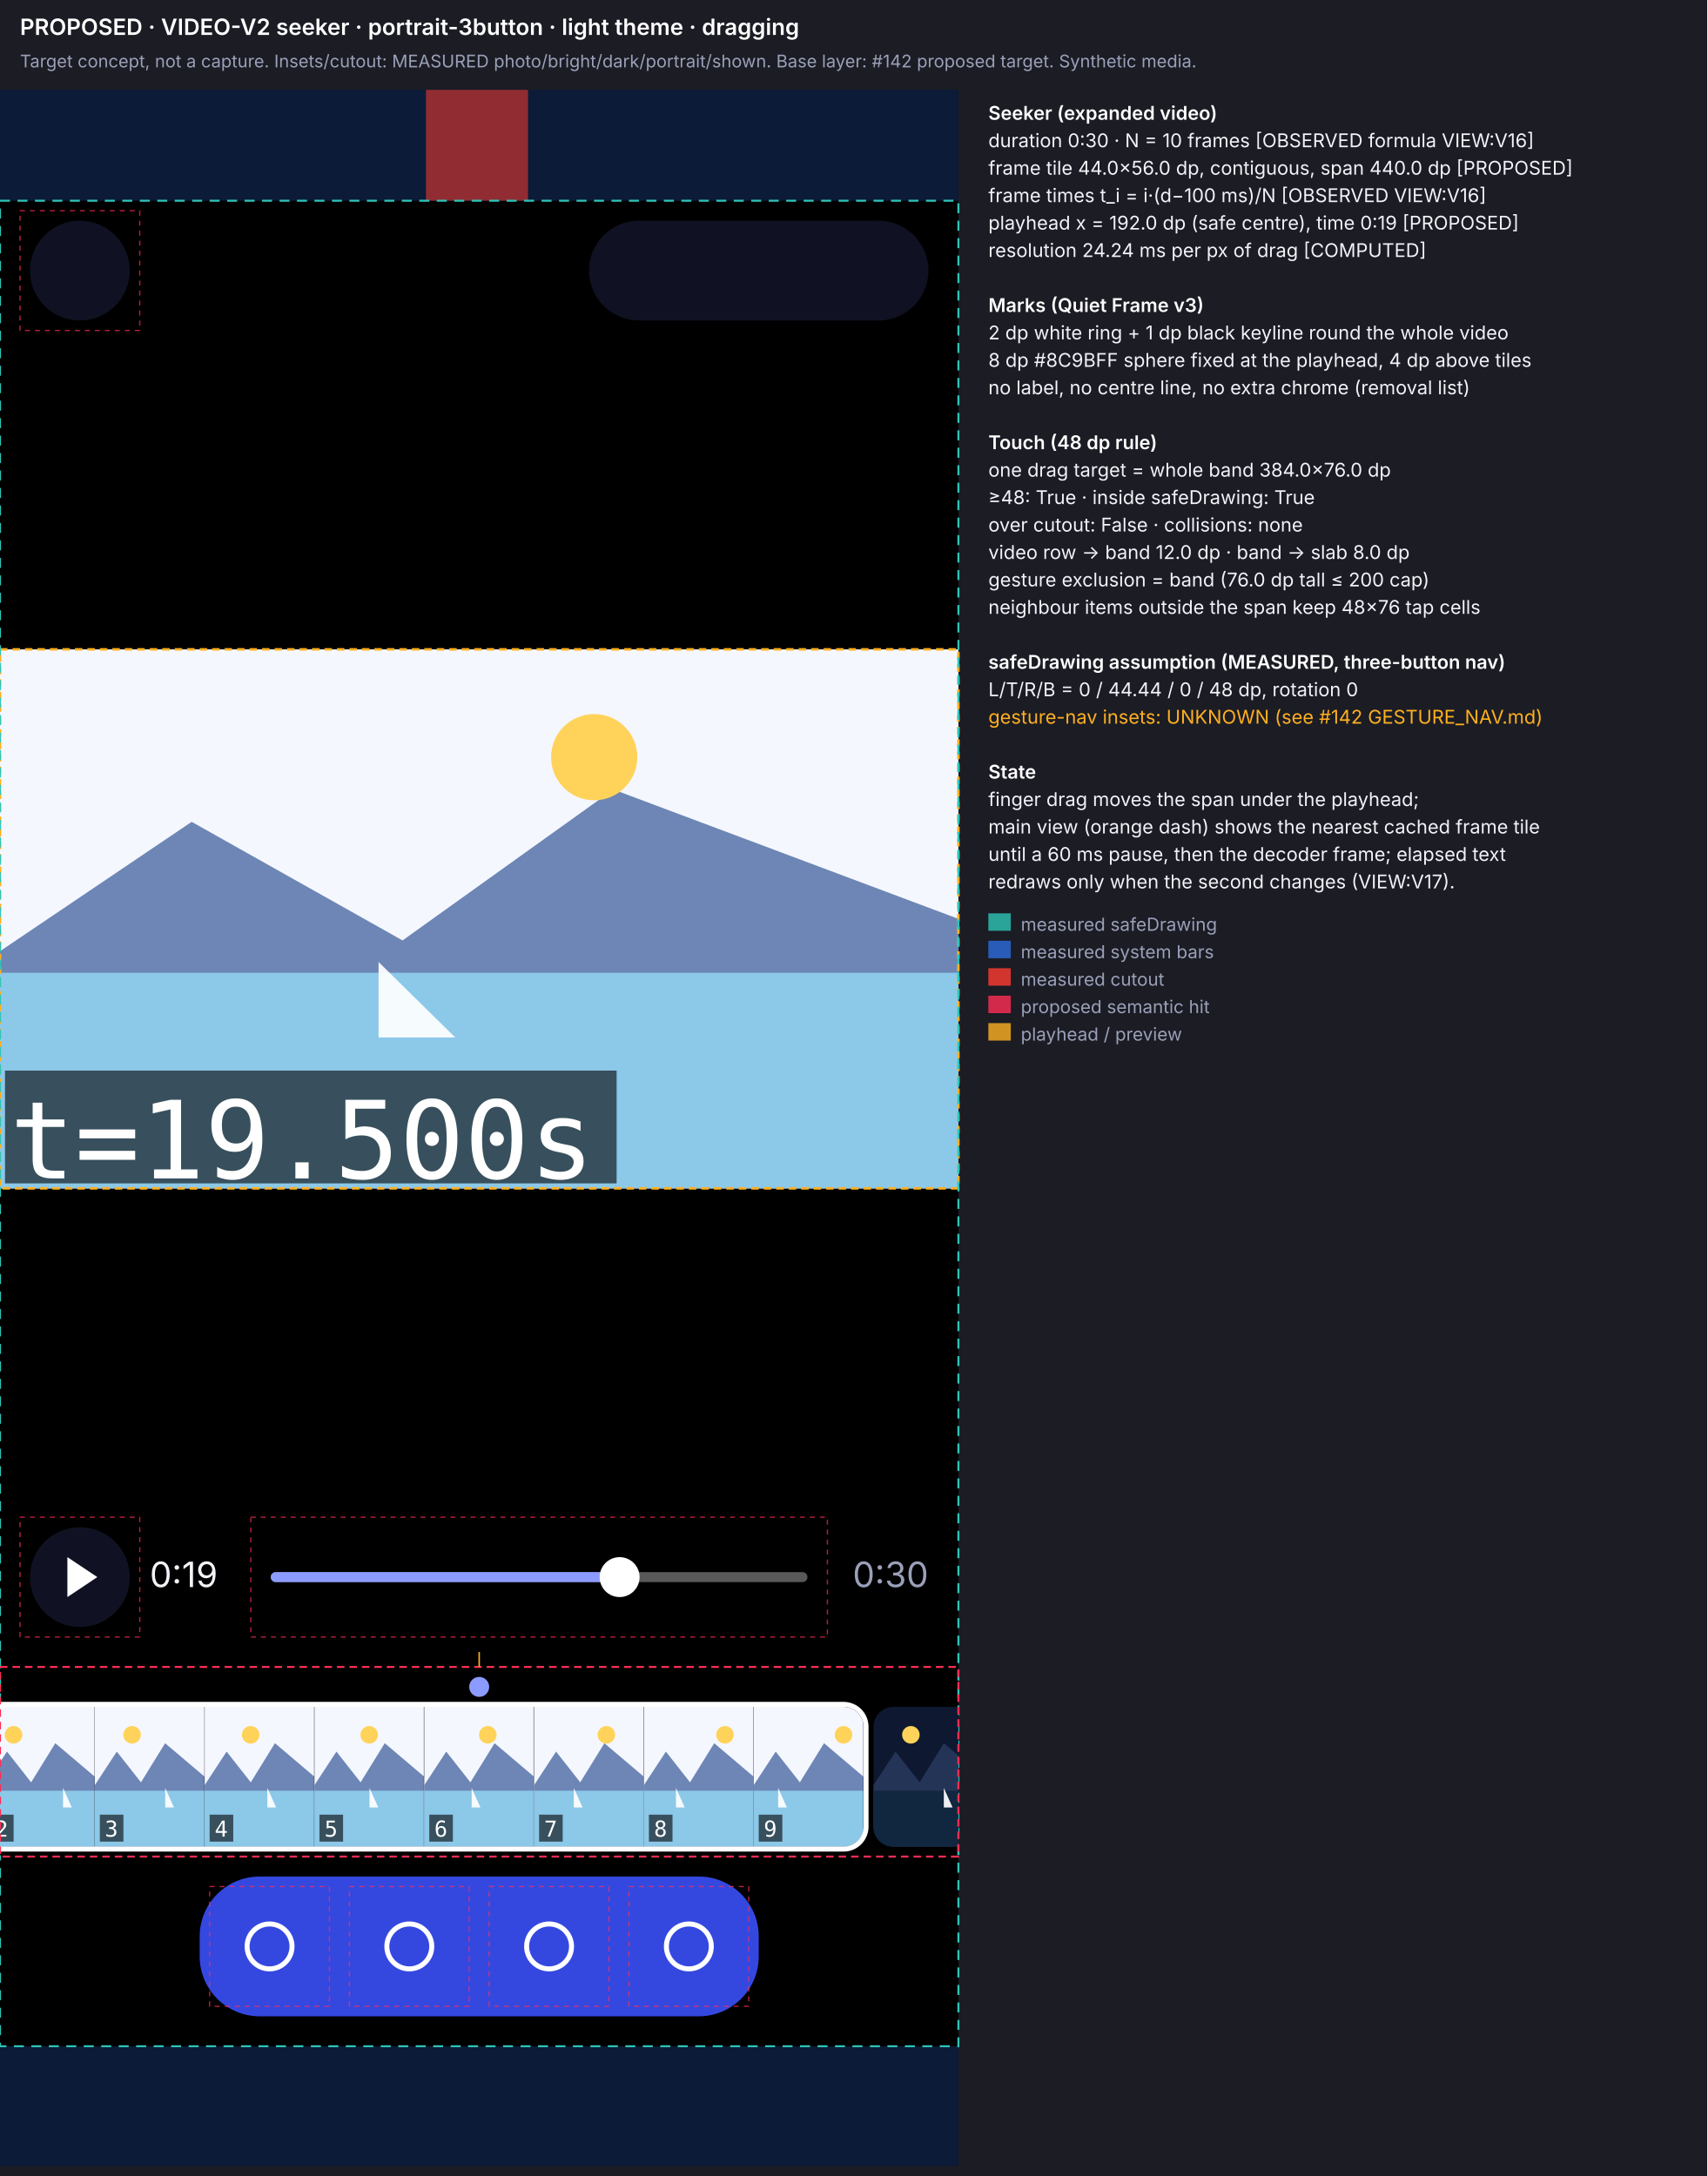
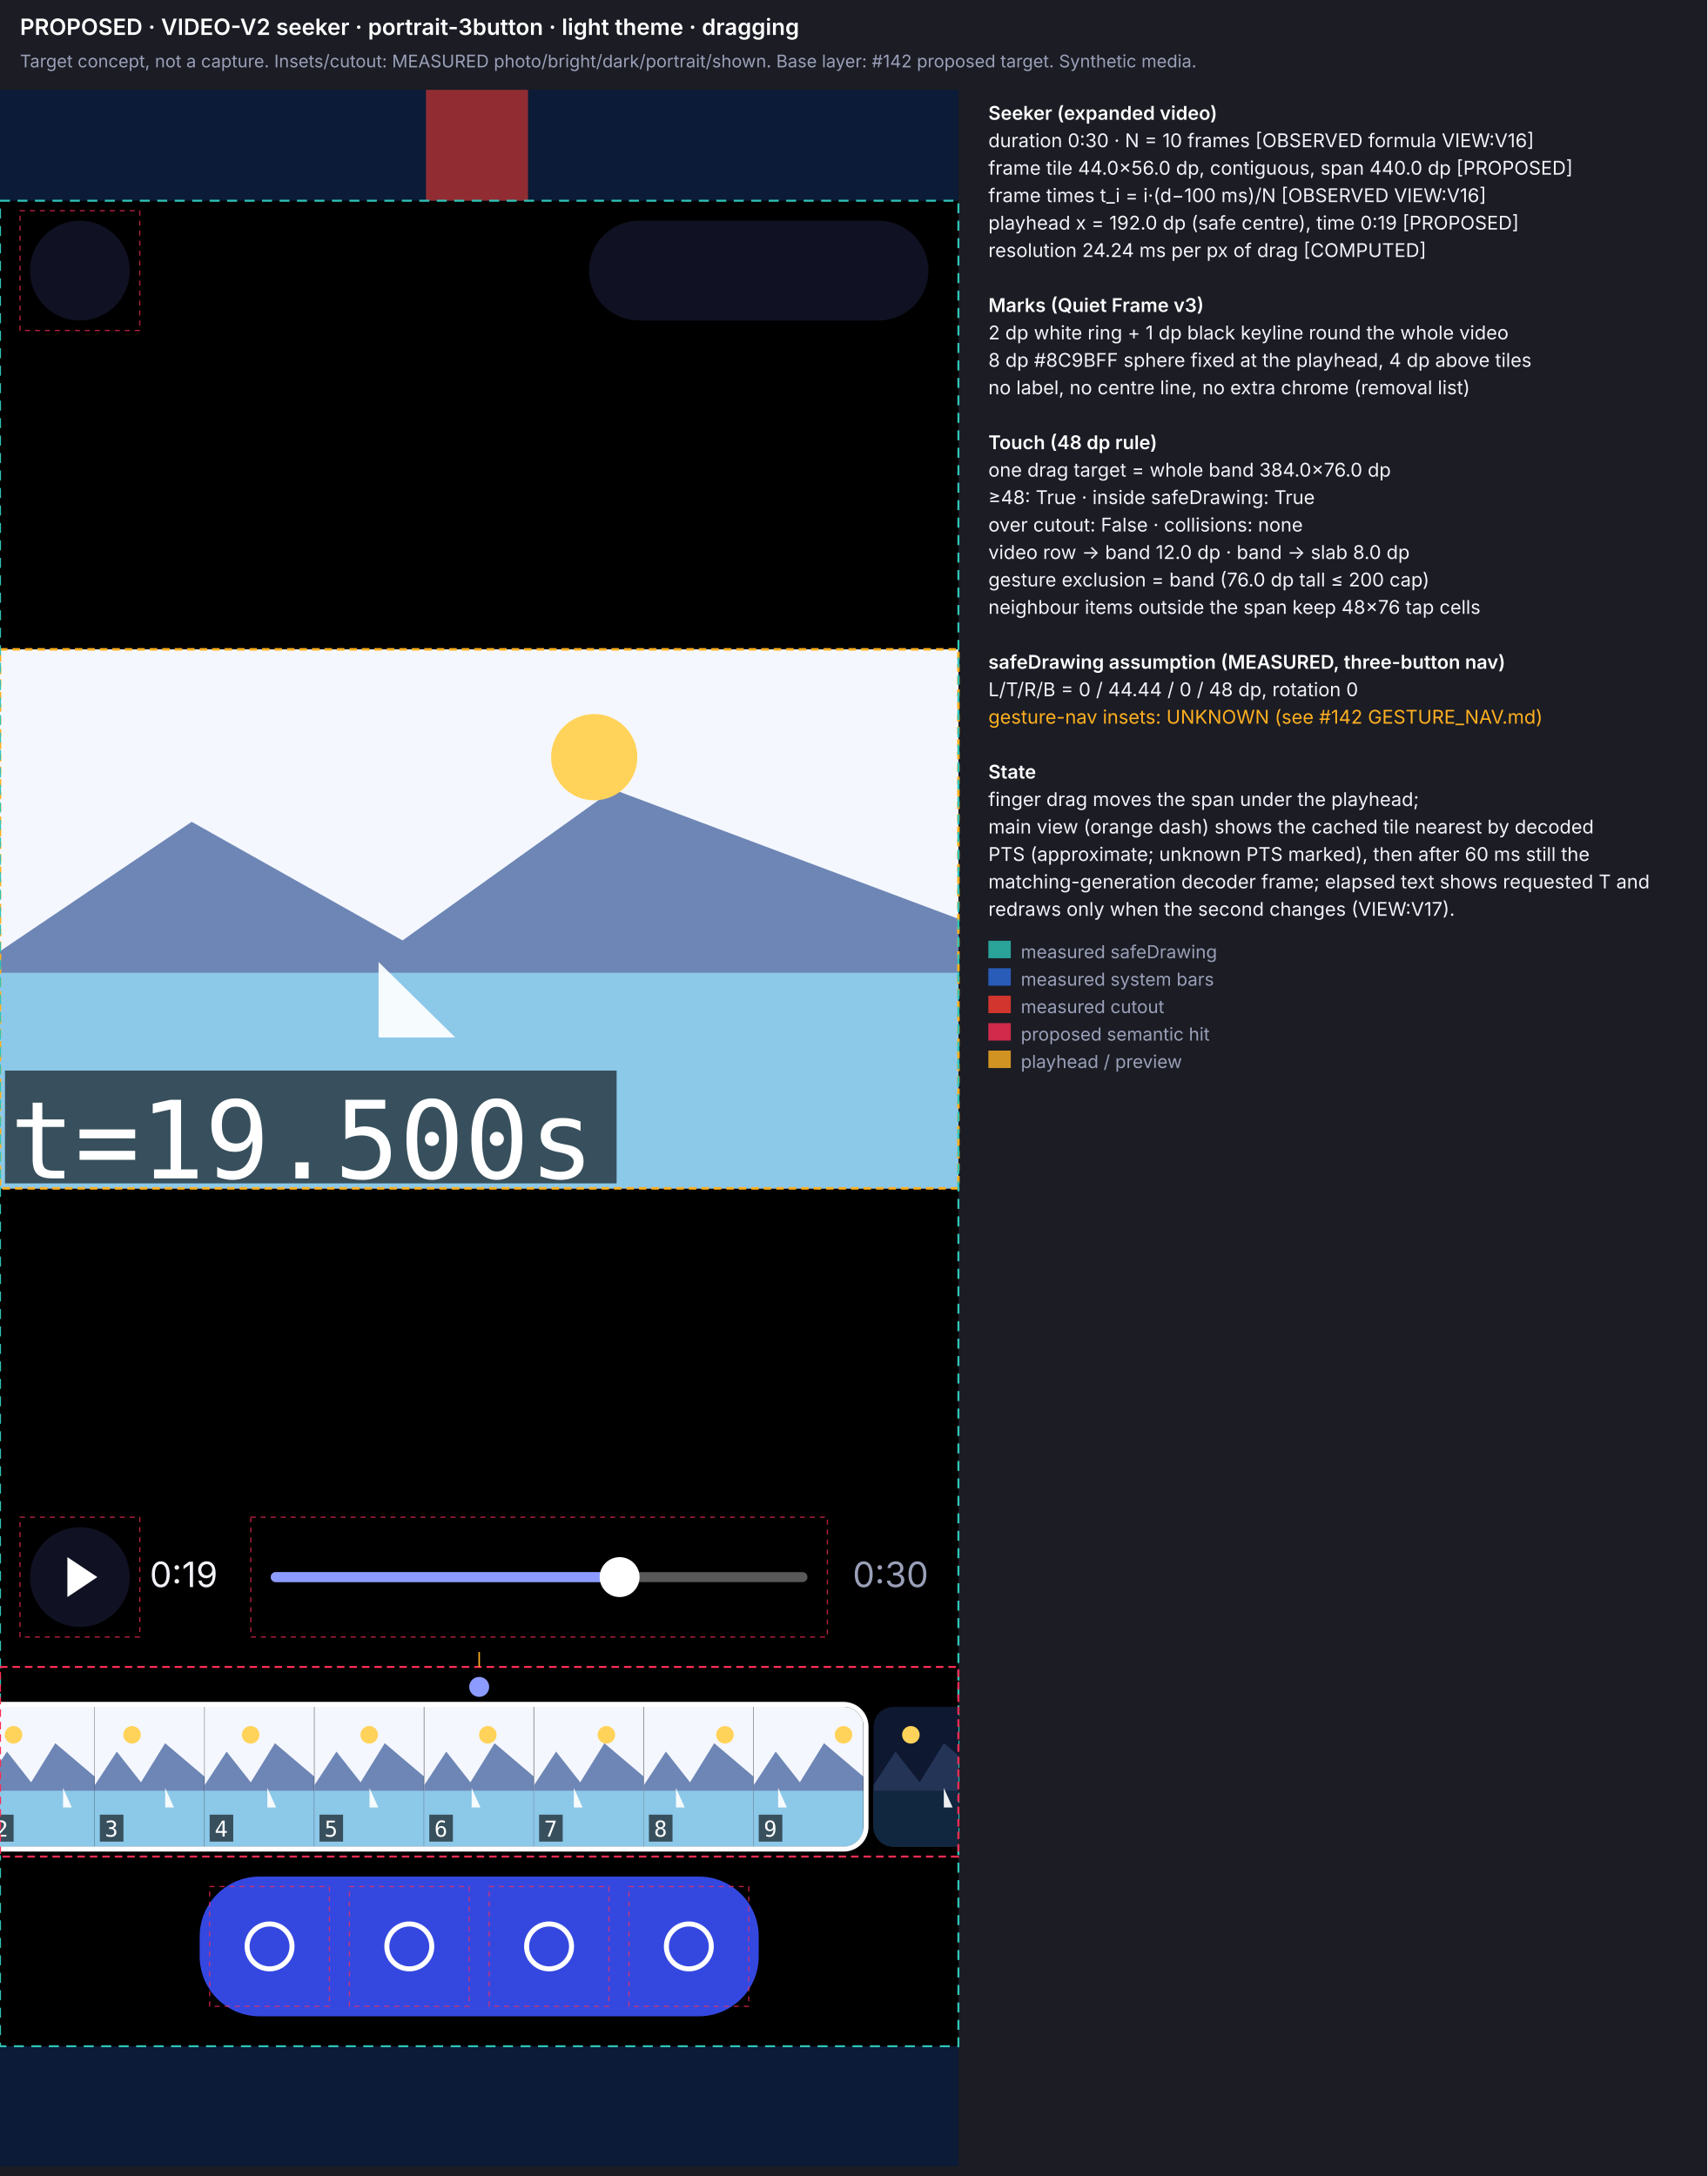
<svg xmlns="http://www.w3.org/2000/svg" viewBox="0 0 684.0 872.0" width="1368.0" height="1744.0" font-family="Funnel Sans, Inter, Arial, sans-serif">
  <rect width="684.0" height="872.0" fill="#1B1C24" />
  <text x="8" y="14" font-size="9" fill="#FFF" font-weight="600">PROPOSED · VIDEO-V2 seeker · portrait-3button · light theme · dragging</text>
  <text x="8" y="27" font-size="7" fill="#9AA0B8">Target concept, not a capture. Insets/cutout: MEASURED photo/bright/dark/portrait/shown. Base layer: #142 proposed target. Synthetic media.</text>
  <g transform="translate(0,36)">
    <rect width="384.0" height="832.0" fill="#000" />
    <clipPath id="media">
      <rect x="0.0" y="224.22" width="384.0" height="216.0" rx="0" />
    </clipPath>
    <g clip-path="url(#media)">
      <rect x="0.0" y="224.22" width="384.0" height="216.0" fill="#F5F7FF" />
      <path d="M0.0 345.18 L76.8 293.34 L161.28 340.86 L245.76 280.38 L384.0 332.22 V440.22 H0.0 Z" fill="#6D86B5" />
      <rect x="0.0" y="353.82" width="384.0" height="86.4" fill="#8CC8E8" />
      <circle cx="238.08" cy="267.42" r="17.28" fill="#FFD35A" />
      <path d="M151.68 379.74 l0 -30.24 l30.72 30.24 Z" fill="#FFFFFF" opacity=".92" />
      <rect x="2.0" y="393.02" width="245.06" height="45.2" fill="#000" opacity=".6" />
      <text x="4.0" y="436.22" font-size="43.2" fill="#FFF" font-family="monospace">t=19.500s</text>
    </g>
    <rect x="0.0" y="224.22" width="384.0" height="216.0" fill="none" stroke="#FFB020" stroke-width="1" stroke-dasharray="3 2" />
    <rect width="384.0" height="44.44" fill="#2D6CDF" opacity=".25" />
    <rect y="784.0" width="384.0" height="48" fill="#2D6CDF" opacity=".25" />
    <rect x="170.67" y="0.0" width="40.89" height="44.44" fill="#FF3B30" opacity=".55" />
    <rect x="0" y="44.44" width="384.0" height="739.56" fill="none" stroke="#2EC4B6" stroke-dasharray="4 3" stroke-width=".8" />
    <circle cx="32.0" cy="72.44" r="20" fill="#14152A" opacity=".8" />
    <rect x="236.0" y="52.44" width="136.0" height="40.0" rx="20" fill="#14152A" opacity=".8" />
    <rect x="108.48" y="594.0" width="215.04" height="4" rx="2" fill="#FFF" opacity=".35" />
    <rect x="108.48" y="594.0" width="139.78" height="4" rx="2" fill="#8C9BFF" />
    <circle cx="248.26" cy="596.0" r="8" fill="#FFF" />
    <circle cx="32.0" cy="596.0" r="20" fill="#14152A" opacity=".8" />
    <path d="M27.0 588.0 l12 8 l-12 8 Z" fill="#FFF" />
    <text x="60.0" y="600.0" font-size="14.0" fill="#F2F3F8">0:19</text>
    <text x="372.0" y="600.0" font-size="14.0" fill="#9AA0B8" text-anchor="end">0:30</text>
    <clipPath id="bdraggingband">
      <rect x="0.0" y="630.0" width="384.0" height="80.0" />
    </clipPath>
    <g clip-path="url(#bdraggingband)">
      <clipPath id="bdraggingn11">
        <rect x="350.0" y="648.0" width="44.0" height="56.0" rx="8" />
      </clipPath>
      <g clip-path="url(#bdraggingn11)">
        <rect x="350.0" y="648.0" width="44.0" height="56.0" fill="#0E1830" />
        <path d="M350.0 679.36 L358.8 665.92 L368.48 678.24 L378.16 662.56 L394.0 676.0 V704.0 H350.0 Z" fill="#243457" />
        <rect x="350.0" y="681.6" width="44.0" height="22.4" fill="#11263F" />
        <circle cx="364.96" cy="659.2" r="3.52" fill="#FFD35A" />
        <path d="M378.16 688.32 l0 -7.84 l3.52 7.84 Z" fill="#FFFFFF" opacity=".92" />
      </g>
      <clipPath id="bdraggingn12">
        <rect x="398.0" y="648.0" width="44.0" height="56.0" rx="8" />
      </clipPath>
      <g clip-path="url(#bdraggingn12)">
        <rect x="398.0" y="648.0" width="44.0" height="56.0" fill="#F5F7FF" />
        <path d="M398.0 679.36 L406.8 665.92 L416.48 678.24 L426.16 662.56 L442.0 676.0 V704.0 H398.0 Z" fill="#6D86B5" />
        <rect x="398.0" y="681.6" width="44.0" height="22.4" fill="#8CC8E8" />
        <circle cx="412.96" cy="659.2" r="3.52" fill="#FFD35A" />
        <path d="M426.16 688.32 l0 -7.84 l3.52 7.84 Z" fill="#FFFFFF" opacity=".92" />
      </g>
      <clipPath id="bdraggingspan">
        <rect x="-94.0" y="648.0" width="440.0" height="56.0" rx="8" />
      </clipPath>
      <g clip-path="url(#bdraggingspan)">
        <rect x="-94.0" y="648.0" width="44.0" height="56.0" fill="#F5F7FF" />
        <path d="M-94.0 679.36 L-85.2 665.92 L-75.52 678.24 L-65.84 662.56 L-50.0 676.0 V704.0 H-94.0 Z" fill="#6D86B5" />
        <rect x="-94.0" y="681.6" width="44.0" height="22.4" fill="#8CC8E8" />
        <circle cx="-89.6" cy="659.2" r="3.52" fill="#FFD35A" />
        <path d="M-56.6 688.32 l0 -7.84 l3.52 7.84 Z" fill="#FFFFFF" opacity=".92" />
        <rect x="-92.0" y="691.2" width="9.46" height="10.8" fill="#000" opacity=".6" />
        <text x="-90.0" y="700.0" font-size="8.8" fill="#FFF" font-family="monospace">0</text>
        <line x1="-50.0" y1="648.0" x2="-50.0" y2="704.0" stroke="#000" stroke-opacity=".35" stroke-width=".5" />
        <rect x="-50.0" y="648.0" width="44.0" height="56.0" fill="#F5F7FF" />
        <path d="M-50.0 679.36 L-41.2 665.92 L-31.52 678.24 L-21.84 662.56 L-6.0 676.0 V704.0 H-50.0 Z" fill="#6D86B5" />
        <rect x="-50.0" y="681.6" width="44.0" height="22.4" fill="#8CC8E8" />
        <circle cx="-42.09" cy="659.2" r="3.52" fill="#FFD35A" />
        <path d="M-15.67 688.32 l0 -7.84 l3.52 7.84 Z" fill="#FFFFFF" opacity=".92" />
        <rect x="-48.0" y="691.2" width="9.46" height="10.8" fill="#000" opacity=".6" />
        <text x="-46.0" y="700.0" font-size="8.8" fill="#FFF" font-family="monospace">1</text>
        <line x1="-6.0" y1="648.0" x2="-6.0" y2="704.0" stroke="#000" stroke-opacity=".35" stroke-width=".5" />
        <rect x="-6.0" y="648.0" width="44.0" height="56.0" fill="#F5F7FF" />
        <path d="M-6.0 679.36 L2.8 665.92 L12.48 678.24 L22.16 662.56 L38.0 676.0 V704.0 H-6.0 Z" fill="#6D86B5" />
        <rect x="-6.0" y="681.6" width="44.0" height="22.4" fill="#8CC8E8" />
        <circle cx="5.42" cy="659.2" r="3.52" fill="#FFD35A" />
        <path d="M25.26 688.32 l0 -7.84 l3.52 7.84 Z" fill="#FFFFFF" opacity=".92" />
        <rect x="-4.0" y="691.2" width="9.46" height="10.8" fill="#000" opacity=".6" />
        <text x="-2.0" y="700.0" font-size="8.8" fill="#FFF" font-family="monospace">2</text>
        <line x1="38.0" y1="648.0" x2="38.0" y2="704.0" stroke="#000" stroke-opacity=".35" stroke-width=".5" />
        <rect x="38.0" y="648.0" width="44.0" height="56.0" fill="#F5F7FF" />
        <path d="M38.0 679.36 L46.8 665.92 L56.48 678.24 L66.16 662.56 L82.0 676.0 V704.0 H38.0 Z" fill="#6D86B5" />
        <rect x="38.0" y="681.6" width="44.0" height="22.4" fill="#8CC8E8" />
        <circle cx="52.92" cy="659.2" r="3.52" fill="#FFD35A" />
        <path d="M66.19 688.32 l0 -7.84 l3.52 7.84 Z" fill="#FFFFFF" opacity=".92" />
        <rect x="40.0" y="691.2" width="9.46" height="10.8" fill="#000" opacity=".6" />
        <text x="42.0" y="700.0" font-size="8.8" fill="#FFF" font-family="monospace">3</text>
        <line x1="82.0" y1="648.0" x2="82.0" y2="704.0" stroke="#000" stroke-opacity=".35" stroke-width=".5" />
        <rect x="82.0" y="648.0" width="44.0" height="56.0" fill="#F5F7FF" />
        <path d="M82.0 679.36 L90.8 665.92 L100.48 678.24 L110.16 662.56 L126.0 676.0 V704.0 H82.0 Z" fill="#6D86B5" />
        <rect x="82.0" y="681.6" width="44.0" height="22.4" fill="#8CC8E8" />
        <circle cx="100.43" cy="659.2" r="3.52" fill="#FFD35A" />
        <path d="M107.12 688.32 l0 -7.84 l3.52 7.84 Z" fill="#FFFFFF" opacity=".92" />
        <rect x="84.0" y="691.2" width="9.46" height="10.8" fill="#000" opacity=".6" />
        <text x="86.0" y="700.0" font-size="8.8" fill="#FFF" font-family="monospace">4</text>
        <line x1="126.0" y1="648.0" x2="126.0" y2="704.0" stroke="#000" stroke-opacity=".35" stroke-width=".5" />
        <rect x="126.0" y="648.0" width="44.0" height="56.0" fill="#F5F7FF" />
        <path d="M126.0 679.36 L134.8 665.92 L144.48 678.24 L154.16 662.56 L170.0 676.0 V704.0 H126.0 Z" fill="#6D86B5" />
        <rect x="126.0" y="681.6" width="44.0" height="22.4" fill="#8CC8E8" />
        <circle cx="147.94" cy="659.2" r="3.52" fill="#FFD35A" />
        <path d="M148.05 688.32 l0 -7.84 l3.52 7.84 Z" fill="#FFFFFF" opacity=".92" />
        <rect x="128.0" y="691.2" width="9.46" height="10.8" fill="#000" opacity=".6" />
        <text x="130.0" y="700.0" font-size="8.8" fill="#FFF" font-family="monospace">5</text>
        <line x1="170.0" y1="648.0" x2="170.0" y2="704.0" stroke="#000" stroke-opacity=".35" stroke-width=".5" />
        <rect x="170.0" y="648.0" width="44.0" height="56.0" fill="#F5F7FF" />
        <path d="M170.0 679.36 L178.8 665.92 L188.48 678.24 L198.16 662.56 L214.0 676.0 V704.0 H170.0 Z" fill="#6D86B5" />
        <rect x="170.0" y="681.6" width="44.0" height="22.4" fill="#8CC8E8" />
        <circle cx="195.45" cy="659.2" r="3.52" fill="#FFD35A" />
        <path d="M188.98 688.32 l0 -7.84 l3.52 7.84 Z" fill="#FFFFFF" opacity=".92" />
        <rect x="172.0" y="691.2" width="9.46" height="10.8" fill="#000" opacity=".6" />
        <text x="174.0" y="700.0" font-size="8.8" fill="#FFF" font-family="monospace">6</text>
        <line x1="214.0" y1="648.0" x2="214.0" y2="704.0" stroke="#000" stroke-opacity=".35" stroke-width=".5" />
        <rect x="214.0" y="648.0" width="44.0" height="56.0" fill="#F5F7FF" />
        <path d="M214.0 679.36 L222.8 665.92 L232.48 678.24 L242.16 662.56 L258.0 676.0 V704.0 H214.0 Z" fill="#6D86B5" />
        <rect x="214.0" y="681.6" width="44.0" height="22.4" fill="#8CC8E8" />
        <circle cx="242.96" cy="659.2" r="3.52" fill="#FFD35A" />
        <path d="M229.91 688.32 l0 -7.84 l3.52 7.84 Z" fill="#FFFFFF" opacity=".92" />
        <rect x="216.0" y="691.2" width="9.46" height="10.8" fill="#000" opacity=".6" />
        <text x="218.0" y="700.0" font-size="8.8" fill="#FFF" font-family="monospace">7</text>
        <line x1="258.0" y1="648.0" x2="258.0" y2="704.0" stroke="#000" stroke-opacity=".35" stroke-width=".5" />
        <rect x="258.0" y="648.0" width="44.0" height="56.0" fill="#F5F7FF" />
        <path d="M258.0 679.36 L266.8 665.92 L276.48 678.24 L286.16 662.56 L302.0 676.0 V704.0 H258.0 Z" fill="#6D86B5" />
        <rect x="258.0" y="681.6" width="44.0" height="22.4" fill="#8CC8E8" />
        <circle cx="290.47" cy="659.2" r="3.52" fill="#FFD35A" />
        <path d="M270.84 688.32 l0 -7.84 l3.52 7.84 Z" fill="#FFFFFF" opacity=".92" />
        <rect x="260.0" y="691.2" width="9.46" height="10.8" fill="#000" opacity=".6" />
        <text x="262.0" y="700.0" font-size="8.8" fill="#FFF" font-family="monospace">8</text>
        <line x1="302.0" y1="648.0" x2="302.0" y2="704.0" stroke="#000" stroke-opacity=".35" stroke-width=".5" />
        <rect x="302.0" y="648.0" width="44.0" height="56.0" fill="#F5F7FF" />
        <path d="M302.0 679.36 L310.8 665.92 L320.48 678.24 L330.16 662.56 L346.0 676.0 V704.0 H302.0 Z" fill="#6D86B5" />
        <rect x="302.0" y="681.6" width="44.0" height="22.4" fill="#8CC8E8" />
        <circle cx="337.97" cy="659.2" r="3.52" fill="#FFD35A" />
        <path d="M311.77 688.32 l0 -7.84 l3.52 7.84 Z" fill="#FFFFFF" opacity=".92" />
        <rect x="304.0" y="691.2" width="9.46" height="10.8" fill="#000" opacity=".6" />
        <text x="306.0" y="700.0" font-size="8.8" fill="#FFF" font-family="monospace">9</text>
        <line x1="346.0" y1="648.0" x2="346.0" y2="704.0" stroke="#000" stroke-opacity=".35" stroke-width=".5" />
      </g>
      <rect x="-97.0" y="645.0" width="446.0" height="62.0" rx="11" fill="none" stroke="#000" stroke-width="1" />
      <rect x="-95.0" y="647.0" width="442.0" height="58.0" rx="9" fill="none" stroke="#FFF" stroke-width="2" />
    </g>
    <circle cx="192.0" cy="640.0" r="5.0" fill="#000" />
    <circle cx="192.0" cy="640.0" r="4.0" fill="#8C9BFF" />
    <rect x="80.0" y="716.0" width="224.0" height="56.0" rx="24" fill="#3448E0" />
    <circle cx="108.0" cy="744.0" r="9" fill="none" stroke="#FFF" stroke-width="2" />
    <circle cx="164.0" cy="744.0" r="9" fill="none" stroke="#FFF" stroke-width="2" />
    <circle cx="220.0" cy="744.0" r="9" fill="none" stroke="#FFF" stroke-width="2" />
    <circle cx="276.0" cy="744.0" r="9" fill="none" stroke="#FFF" stroke-width="2" />
    <rect x="0.0" y="632.0" width="384.0" height="76.0" fill="none" stroke="#FF2D55" stroke-width=".8" stroke-dasharray="3 2" />
    <rect x="8.0" y="572.0" width="48.0" height="48.0" fill="none" stroke="#FF2D55" stroke-width=".5" stroke-dasharray="2 2" opacity=".7" />
    <rect x="100.48" y="572.0" width="231.04" height="48.0" fill="none" stroke="#FF2D55" stroke-width=".5" stroke-dasharray="2 2" opacity=".7" />
    <rect x="84.0" y="720.0" width="48.0" height="48.0" fill="none" stroke="#FF2D55" stroke-width=".5" stroke-dasharray="2 2" opacity=".7" />
    <rect x="140.0" y="720.0" width="48.0" height="48.0" fill="none" stroke="#FF2D55" stroke-width=".5" stroke-dasharray="2 2" opacity=".7" />
    <rect x="196.0" y="720.0" width="48.0" height="48.0" fill="none" stroke="#FF2D55" stroke-width=".5" stroke-dasharray="2 2" opacity=".7" />
    <rect x="252.0" y="720.0" width="48.0" height="48.0" fill="none" stroke="#FF2D55" stroke-width=".5" stroke-dasharray="2 2" opacity=".7" />
    <rect x="8.0" y="48.44" width="48.0" height="48.0" fill="none" stroke="#FF2D55" stroke-width=".5" stroke-dasharray="2 2" opacity=".7" />
    <line x1="192.0" y1="626.0" x2="192.0" y2="632.0" stroke="#FFB020" stroke-width=".6" />
  </g>
  <g transform="translate(396.0,48)">
    <text x="0" y="0" font-size="7.6" fill="#FFF" font-weight="600">Seeker (expanded video)</text>
    <text x="0" y="11" font-size="7.6" fill="#F2F3F8" font-weight="400">duration 0:30 · N = 10 frames  [OBSERVED formula VIEW:V16]</text>
    <text x="0" y="22" font-size="7.6" fill="#F2F3F8" font-weight="400">frame tile 44.0×56.0 dp, contiguous, span 440.0 dp  [PROPOSED]</text>
    <text x="0" y="33" font-size="7.6" fill="#F2F3F8" font-weight="400">frame times t_i = i·(d−100 ms)/N  [OBSERVED VIEW:V16]</text>
    <text x="0" y="44" font-size="7.6" fill="#F2F3F8" font-weight="400">playhead x = 192.0 dp (safe centre), time 0:19  [PROPOSED]</text>
    <text x="0" y="55" font-size="7.6" fill="#F2F3F8" font-weight="400">resolution 24.24 ms per px of drag  [COMPUTED]</text>
    <text x="0" y="66" font-size="7.6" fill="#F2F3F8" font-weight="400" />
    <text x="0" y="77" font-size="7.6" fill="#FFF" font-weight="600">Marks (Quiet Frame v3)</text>
    <text x="0" y="88" font-size="7.6" fill="#F2F3F8" font-weight="400">2 dp white ring + 1 dp black keyline round the whole video</text>
    <text x="0" y="99" font-size="7.6" fill="#F2F3F8" font-weight="400">8 dp #8C9BFF sphere fixed at the playhead, 4 dp above tiles</text>
    <text x="0" y="110" font-size="7.6" fill="#F2F3F8" font-weight="400">no label, no centre line, no extra chrome (removal list)</text>
    <text x="0" y="121" font-size="7.6" fill="#F2F3F8" font-weight="400" />
    <text x="0" y="132" font-size="7.6" fill="#FFF" font-weight="600">Touch (48 dp rule)</text>
    <text x="0" y="143" font-size="7.6" fill="#F2F3F8" font-weight="400">one drag target = whole band 384.0×76.0 dp</text>
    <text x="0" y="154" font-size="7.6" fill="#F2F3F8" font-weight="400">≥48: True · inside safeDrawing: True</text>
    <text x="0" y="165" font-size="7.6" fill="#F2F3F8" font-weight="400">over cutout: False · collisions: none</text>
    <text x="0" y="176" font-size="7.6" fill="#F2F3F8" font-weight="400">video row → band 12.0 dp · band → slab 8.0 dp</text>
    <text x="0" y="187" font-size="7.6" fill="#F2F3F8" font-weight="400">gesture exclusion = band (76.0 dp tall ≤ 200 cap)</text>
    <text x="0" y="198" font-size="7.6" fill="#F2F3F8" font-weight="400">neighbour items outside the span keep 48×76 tap cells</text>
    <text x="0" y="209" font-size="7.6" fill="#F2F3F8" font-weight="400" />
    <text x="0" y="220" font-size="7.6" fill="#FFF" font-weight="600">safeDrawing assumption (MEASURED, three-button nav)</text>
    <text x="0" y="231" font-size="7.6" fill="#F2F3F8" font-weight="400">L/T/R/B = 0 / 44.44 / 0 / 48 dp, rotation 0</text>
    <text x="0" y="242" font-size="7.6" fill="#FFB020" font-weight="400">gesture-nav insets: UNKNOWN (see #142 GESTURE_NAV.md)</text>
    <text x="0" y="253" font-size="7.6" fill="#F2F3F8" font-weight="400" />
    <text x="0" y="264" font-size="7.6" fill="#FFF" font-weight="600">State</text>
    <text x="0" y="275" font-size="7.6" fill="#F2F3F8" font-weight="400">finger drag moves the span under the playhead;</text>
-     <text x="0" y="286" font-size="7.6" fill="#F2F3F8" font-weight="400">main view (orange dash) shows the nearest cached frame tile</text>
-     <text x="0" y="297" font-size="7.6" fill="#F2F3F8" font-weight="400">until a 60 ms pause, then the decoder frame; elapsed text</text>
-     <text x="0" y="308" font-size="7.6" fill="#F2F3F8" font-weight="400">redraws only when the second changes (VIEW:V17).</text>
-     <rect x="0" y="318" width="9" height="7" fill="#2EC4B6" opacity=".8" />
-     <text x="13" y="325" font-size="7.2" fill="#9AA0B8">measured safeDrawing</text>
-     <rect x="0" y="329" width="9" height="7" fill="#2D6CDF" opacity=".8" />
-     <text x="13" y="336" font-size="7.2" fill="#9AA0B8">measured system bars</text>
-     <rect x="0" y="340" width="9" height="7" fill="#FF3B30" opacity=".8" />
-     <text x="13" y="347" font-size="7.2" fill="#9AA0B8">measured cutout</text>
-     <rect x="0" y="351" width="9" height="7" fill="#FF2D55" opacity=".8" />
-     <text x="13" y="358" font-size="7.2" fill="#9AA0B8">proposed semantic hit</text>
-     <rect x="0" y="362" width="9" height="7" fill="#FFB020" opacity=".8" />
-     <text x="13" y="369" font-size="7.2" fill="#9AA0B8">playhead / preview</text>
+     <text x="0" y="286" font-size="7.6" fill="#F2F3F8" font-weight="400">main view (orange dash) shows the cached tile nearest by decoded</text>
+     <text x="0" y="297" font-size="7.6" fill="#F2F3F8" font-weight="400">PTS (approximate; unknown PTS marked), then after 60 ms still the</text>
+     <text x="0" y="308" font-size="7.6" fill="#F2F3F8" font-weight="400">matching-generation decoder frame; elapsed text shows requested T and</text>
+     <text x="0" y="319" font-size="7.6" fill="#F2F3F8" font-weight="400">redraws only when the second changes (VIEW:V17).</text>
+     <rect x="0" y="329" width="9" height="7" fill="#2EC4B6" opacity=".8" />
+     <text x="13" y="336" font-size="7.2" fill="#9AA0B8">measured safeDrawing</text>
+     <rect x="0" y="340" width="9" height="7" fill="#2D6CDF" opacity=".8" />
+     <text x="13" y="347" font-size="7.2" fill="#9AA0B8">measured system bars</text>
+     <rect x="0" y="351" width="9" height="7" fill="#FF3B30" opacity=".8" />
+     <text x="13" y="358" font-size="7.2" fill="#9AA0B8">measured cutout</text>
+     <rect x="0" y="362" width="9" height="7" fill="#FF2D55" opacity=".8" />
+     <text x="13" y="369" font-size="7.2" fill="#9AA0B8">proposed semantic hit</text>
+     <rect x="0" y="373" width="9" height="7" fill="#FFB020" opacity=".8" />
+     <text x="13" y="380" font-size="7.2" fill="#9AA0B8">playhead / preview</text>
  </g>
</svg>
